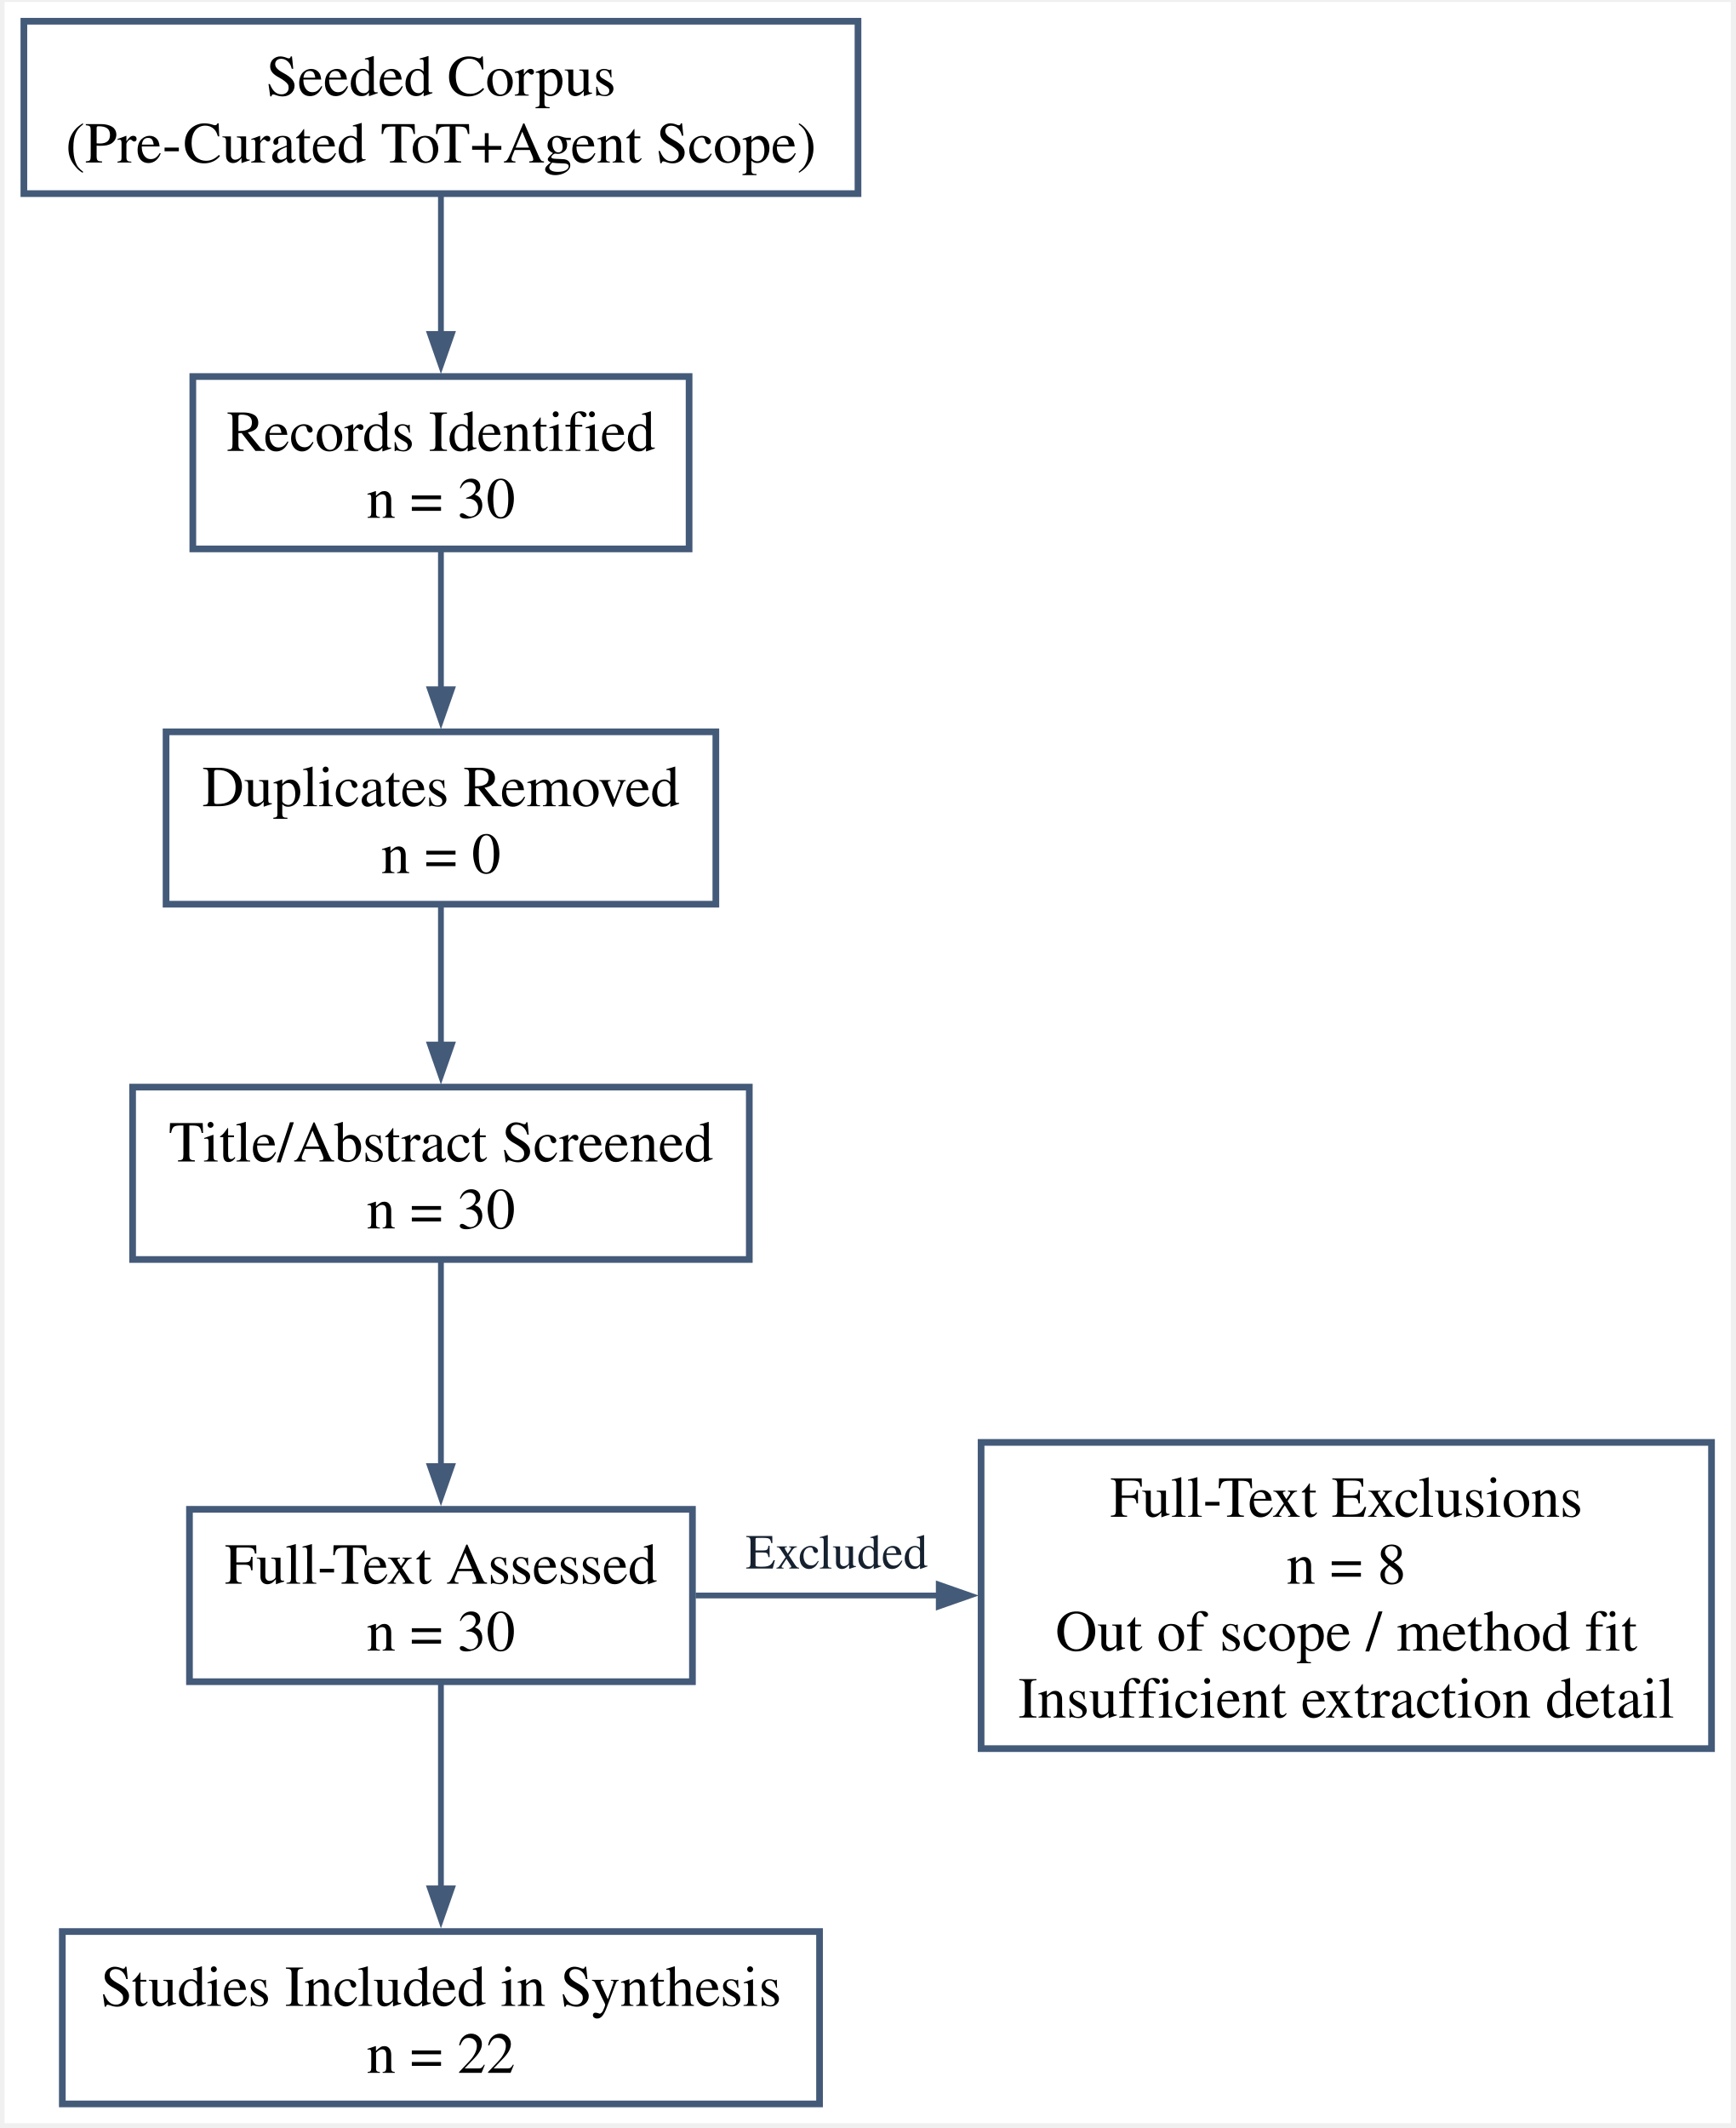
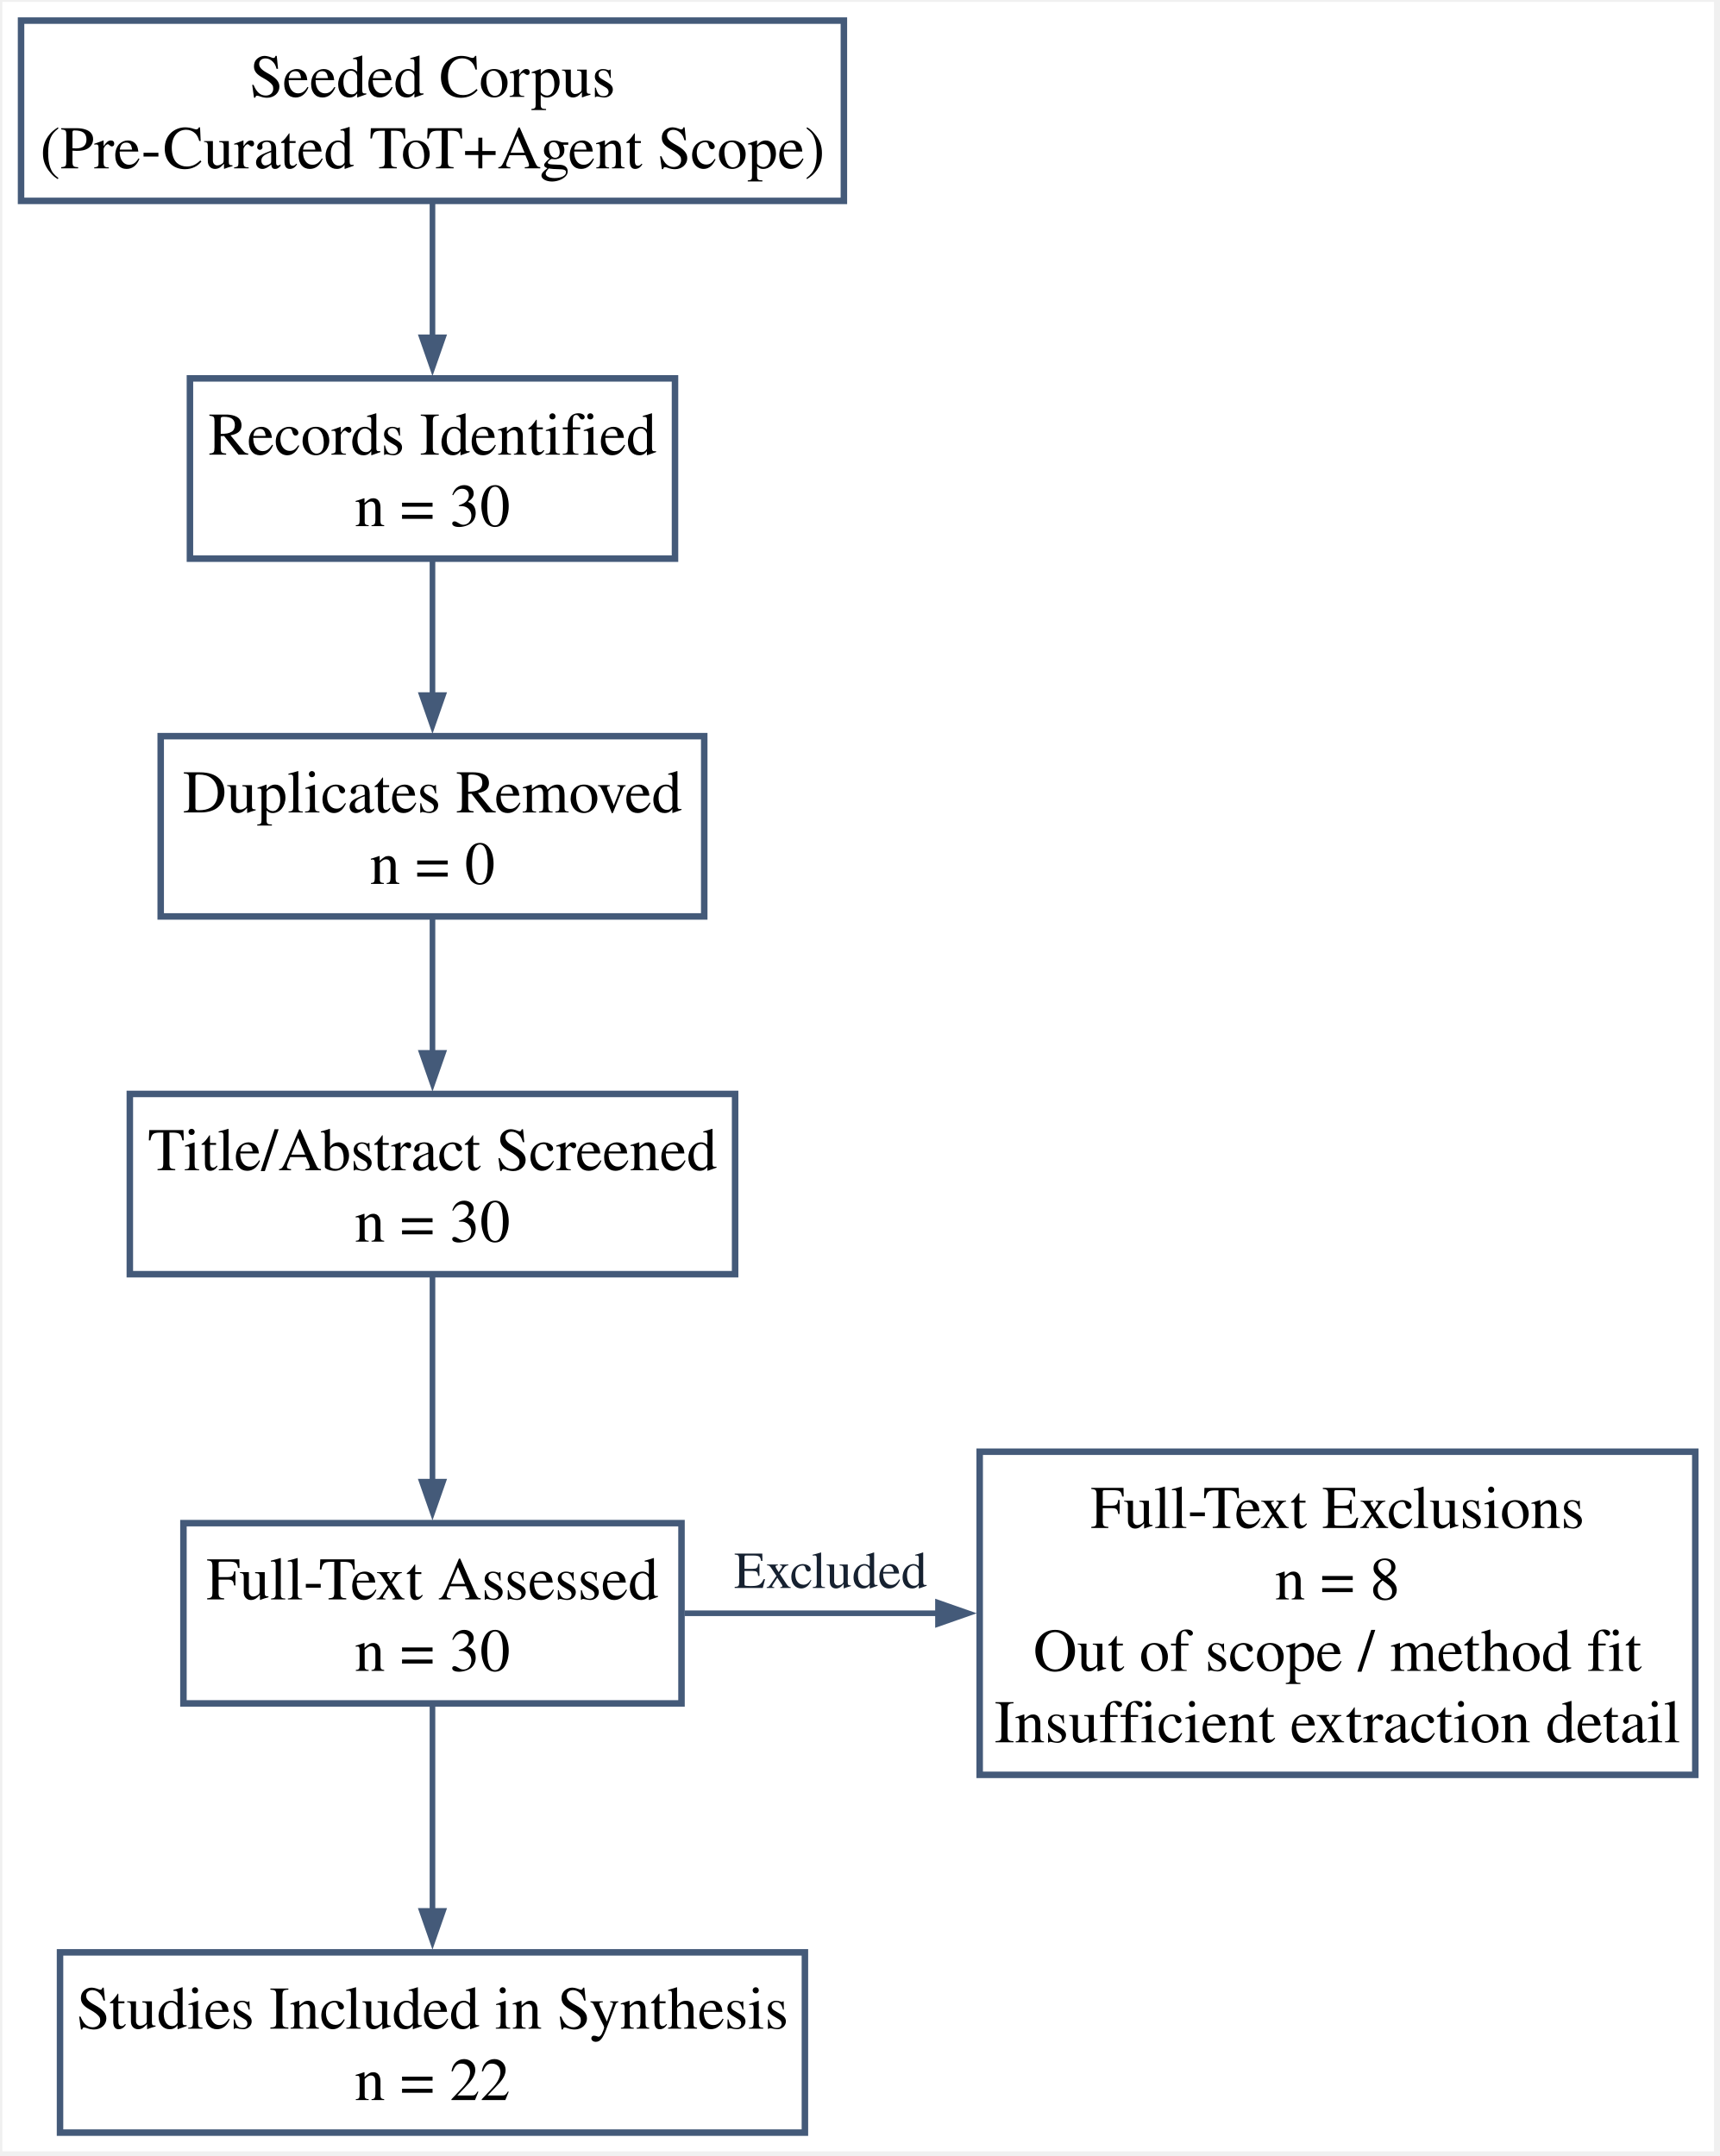
- <svg xmlns="http://www.w3.org/2000/svg" width="390pt" height="478pt" viewBox="1.00 1.00 388.00 477.00">
-   <g id="graph0" class="graph" transform="scale(1 1) rotate(0) translate(5.76 472.6)">
-     <polygon fill="#ffffff" stroke="none" points="-4.32,4.32 -4.32,-471.16 382.71,-471.16 382.71,4.32 -4.32,4.32" />
+ <svg xmlns="http://www.w3.org/2000/svg" width="398pt" height="499pt" viewBox="1.00 1.00 397.00 498.00">
+   <g id="graph0" class="graph" transform="scale(1 1) rotate(0) translate(5.76 493.6)">
+     <polygon fill="#ffffff" stroke="none" points="-4.32,4.32 -4.32,-492.16 390.96,-492.16 390.96,4.32 -4.32,4.32" />
    <g id="node1" class="node">
-       <polygon fill="#ffffff" stroke="#445a79" stroke-width="1.5" points="187.02,-466.84 0,-466.84 0,-428.2 187.02,-428.2 187.02,-466.84" />
-       <text xml:space="preserve" text-anchor="middle" x="93.51" y="-450.17" font-family="Times,serif" font-size="13.00">Seeded Corpus</text>
-       <text xml:space="preserve" text-anchor="middle" x="93.51" y="-435.17" font-family="Times,serif" font-size="13.00">(Pre-Curated ToT+Agent Scope)</text>
+       <polygon fill="#ffffff" stroke="#445a79" stroke-width="1.5" points="190.02,-487.84 0,-487.84 0,-446.2 190.02,-446.2 190.02,-487.84" />
+       <text xml:space="preserve" text-anchor="middle" x="95.01" y="-470.22" font-family="Times,serif" font-size="14.00">Seeded Corpus</text>
+       <text xml:space="preserve" text-anchor="middle" x="95.01" y="-453.72" font-family="Times,serif" font-size="14.00">(Pre-Curated ToT+Agent Scope)</text>
    </g>
    <g id="node2" class="node">
-       <polygon fill="#ffffff" stroke="#445a79" stroke-width="1.5" points="149.15,-387.2 37.88,-387.2 37.88,-348.56 149.15,-348.56 149.15,-387.2" />
-       <text xml:space="preserve" text-anchor="middle" x="93.51" y="-370.53" font-family="Times,serif" font-size="13.00">Records Identified</text>
-       <text xml:space="preserve" text-anchor="middle" x="93.51" y="-355.53" font-family="Times,serif" font-size="13.00">n = 30</text>
+       <polygon fill="#ffffff" stroke="#445a79" stroke-width="1.5" points="151.02,-405.2 39,-405.2 39,-363.56 151.02,-363.56 151.02,-405.2" />
+       <text xml:space="preserve" text-anchor="middle" x="95.01" y="-387.58" font-family="Times,serif" font-size="14.00">Records Identified</text>
+       <text xml:space="preserve" text-anchor="middle" x="95.01" y="-371.08" font-family="Times,serif" font-size="14.00">n = 30</text>
    </g>
    <g id="edge1" class="edge">
-       <path fill="none" stroke="#445a79" stroke-width="1.3" d="M93.51,-427.73C93.51,-418.35 93.51,-406.84 93.51,-396.49" />
-       <polygon fill="#445a79" stroke="#445a79" stroke-width="1.3" points="95.96,-396.74 93.51,-389.74 91.06,-396.74 95.96,-396.74" />
+       <path fill="none" stroke="#445a79" stroke-width="1.3" d="M95.01,-445.67C95.01,-436.22 95.01,-424.8 95.01,-414.46" />
+       <polygon fill="#445a79" stroke="#445a79" stroke-width="1.3" points="97.46,-414.69 95.01,-407.69 92.56,-414.69 97.46,-414.69" />
    </g>
    <g id="node3" class="node">
-       <polygon fill="#ffffff" stroke="#445a79" stroke-width="1.5" points="155.15,-307.56 31.88,-307.56 31.88,-268.92 155.15,-268.92 155.15,-307.56" />
-       <text xml:space="preserve" text-anchor="middle" x="93.51" y="-290.89" font-family="Times,serif" font-size="13.00">Duplicates Removed</text>
-       <text xml:space="preserve" text-anchor="middle" x="93.51" y="-275.89" font-family="Times,serif" font-size="13.00">n = 0</text>
+       <polygon fill="#ffffff" stroke="#445a79" stroke-width="1.5" points="157.77,-322.56 32.25,-322.56 32.25,-280.92 157.77,-280.92 157.77,-322.56" />
+       <text xml:space="preserve" text-anchor="middle" x="95.01" y="-304.94" font-family="Times,serif" font-size="14.00">Duplicates Removed</text>
+       <text xml:space="preserve" text-anchor="middle" x="95.01" y="-288.44" font-family="Times,serif" font-size="14.00">n = 0</text>
    </g>
    <g id="edge2" class="edge">
-       <path fill="none" stroke="#445a79" stroke-width="1.3" d="M93.51,-348.09C93.51,-338.71 93.51,-327.2 93.51,-316.85" />
-       <polygon fill="#445a79" stroke="#445a79" stroke-width="1.3" points="95.96,-317.1 93.51,-310.1 91.06,-317.1 95.96,-317.1" />
+       <path fill="none" stroke="#445a79" stroke-width="1.3" d="M95.01,-363.03C95.01,-353.58 95.01,-342.16 95.01,-331.82" />
+       <polygon fill="#445a79" stroke="#445a79" stroke-width="1.3" points="97.46,-332.05 95.01,-325.05 92.56,-332.05 97.46,-332.05" />
    </g>
    <g id="node4" class="node">
-       <polygon fill="#ffffff" stroke="#445a79" stroke-width="1.5" points="162.65,-227.92 24.38,-227.92 24.38,-189.28 162.65,-189.28 162.65,-227.92" />
-       <text xml:space="preserve" text-anchor="middle" x="93.51" y="-211.25" font-family="Times,serif" font-size="13.00">Title/Abstract Screened</text>
-       <text xml:space="preserve" text-anchor="middle" x="93.51" y="-196.25" font-family="Times,serif" font-size="13.00">n = 30</text>
+       <polygon fill="#ffffff" stroke="#445a79" stroke-width="1.5" points="164.9,-239.92 25.12,-239.92 25.12,-198.28 164.9,-198.28 164.9,-239.92" />
+       <text xml:space="preserve" text-anchor="middle" x="95.01" y="-222.3" font-family="Times,serif" font-size="14.00">Title/Abstract Screened</text>
+       <text xml:space="preserve" text-anchor="middle" x="95.01" y="-205.8" font-family="Times,serif" font-size="14.00">n = 30</text>
    </g>
    <g id="edge3" class="edge">
-       <path fill="none" stroke="#445a79" stroke-width="1.3" d="M93.51,-268.45C93.51,-259.07 93.51,-247.56 93.51,-237.21" />
-       <polygon fill="#445a79" stroke="#445a79" stroke-width="1.3" points="95.96,-237.46 93.51,-230.46 91.06,-237.46 95.96,-237.46" />
+       <path fill="none" stroke="#445a79" stroke-width="1.3" d="M95.01,-280.39C95.01,-270.94 95.01,-259.52 95.01,-249.18" />
+       <polygon fill="#445a79" stroke="#445a79" stroke-width="1.3" points="97.46,-249.41 95.01,-242.41 92.56,-249.41 97.46,-249.41" />
    </g>
    <g id="node5" class="node">
-       <polygon fill="#ffffff" stroke="#445a79" stroke-width="1.5" points="149.9,-133.28 37.13,-133.28 37.13,-94.64 149.9,-94.64 149.9,-133.28" />
-       <text xml:space="preserve" text-anchor="middle" x="93.51" y="-116.61" font-family="Times,serif" font-size="13.00">Full-Text Assessed</text>
-       <text xml:space="preserve" text-anchor="middle" x="93.51" y="-101.61" font-family="Times,serif" font-size="13.00">n = 30</text>
+       <polygon fill="#ffffff" stroke="#445a79" stroke-width="1.5" points="152.52,-140.78 37.5,-140.78 37.5,-99.14 152.52,-99.14 152.52,-140.78" />
+       <text xml:space="preserve" text-anchor="middle" x="95.01" y="-123.16" font-family="Times,serif" font-size="14.00">Full-Text Assessed</text>
+       <text xml:space="preserve" text-anchor="middle" x="95.01" y="-106.66" font-family="Times,serif" font-size="14.00">n = 30</text>
    </g>
    <g id="edge4" class="edge">
-       <path fill="none" stroke="#445a79" stroke-width="1.3" d="M93.51,-188.85C93.51,-175.63 93.51,-157.69 93.51,-142.81" />
-       <polygon fill="#445a79" stroke="#445a79" stroke-width="1.3" points="95.96,-142.96 93.51,-135.96 91.06,-142.96 95.96,-142.96" />
+       <path fill="none" stroke="#445a79" stroke-width="1.3" d="M95.01,-197.97C95.01,-184.13 95.01,-165.53 95.01,-150.07" />
+       <polygon fill="#445a79" stroke="#445a79" stroke-width="1.3" points="97.46,-150.36 95.01,-143.36 92.56,-150.36 97.46,-150.36" />
    </g>
    <g id="node6" class="node">
-       <polygon fill="#ffffff" stroke="#445a79" stroke-width="1.5" points="178.4,-38.64 8.62,-38.64 8.62,0 178.4,0 178.4,-38.64" />
-       <text xml:space="preserve" text-anchor="middle" x="93.51" y="-21.97" font-family="Times,serif" font-size="13.00">Studies Included in Synthesis</text>
-       <text xml:space="preserve" text-anchor="middle" x="93.51" y="-6.97" font-family="Times,serif" font-size="13.00">n = 22</text>
+       <polygon fill="#ffffff" stroke="#445a79" stroke-width="1.5" points="181.02,-41.64 9,-41.64 9,0 181.02,0 181.02,-41.64" />
+       <text xml:space="preserve" text-anchor="middle" x="95.01" y="-24.02" font-family="Times,serif" font-size="14.00">Studies Included in Synthesis</text>
+       <text xml:space="preserve" text-anchor="middle" x="95.01" y="-7.52" font-family="Times,serif" font-size="14.00">n = 22</text>
    </g>
    <g id="edge5" class="edge">
-       <path fill="none" stroke="#445a79" stroke-width="1.3" d="M93.51,-94.21C93.51,-80.99 93.51,-63.05 93.51,-48.17" />
-       <polygon fill="#445a79" stroke="#445a79" stroke-width="1.3" points="95.96,-48.32 93.51,-41.32 91.06,-48.32 95.96,-48.32" />
+       <path fill="none" stroke="#445a79" stroke-width="1.3" d="M95.01,-98.83C95.01,-84.99 95.01,-66.39 95.01,-50.93" />
+       <polygon fill="#445a79" stroke="#445a79" stroke-width="1.3" points="97.46,-51.22 95.01,-44.22 92.56,-51.22 97.46,-51.22" />
    </g>
    <g id="node7" class="node">
-       <polygon fill="#ffffff" stroke="#445a79" stroke-width="1.5" points="378.39,-148.28 214.62,-148.28 214.62,-79.64 378.39,-79.64 378.39,-148.28" />
-       <text xml:space="preserve" text-anchor="middle" x="296.51" y="-131.61" font-family="Times,serif" font-size="13.00">Full-Text Exclusions</text>
-       <text xml:space="preserve" text-anchor="middle" x="296.51" y="-116.61" font-family="Times,serif" font-size="13.00">n = 8</text>
-       <text xml:space="preserve" text-anchor="middle" x="296.51" y="-101.61" font-family="Times,serif" font-size="13.00">Out of scope / method fit</text>
-       <text xml:space="preserve" text-anchor="middle" x="296.51" y="-86.61" font-family="Times,serif" font-size="13.00">Insufficient extraction detail</text>
+       <polygon fill="#ffffff" stroke="#445a79" stroke-width="1.5" points="386.64,-157.28 221.38,-157.28 221.38,-82.64 386.64,-82.64 386.64,-157.28" />
+       <text xml:space="preserve" text-anchor="middle" x="304.01" y="-139.66" font-family="Times,serif" font-size="14.00">Full-Text Exclusions</text>
+       <text xml:space="preserve" text-anchor="middle" x="304.01" y="-123.16" font-family="Times,serif" font-size="14.00">n = 8</text>
+       <text xml:space="preserve" text-anchor="middle" x="304.01" y="-106.66" font-family="Times,serif" font-size="14.00">Out of scope / method fit</text>
+       <text xml:space="preserve" text-anchor="middle" x="304.01" y="-90.16" font-family="Times,serif" font-size="14.00">Insufficient extraction detail</text>
    </g>
    <g id="edge6" class="edge">
-       <path fill="none" stroke="#445a79" stroke-width="1.3" d="M150.6,-113.96C167.6,-113.96 186.69,-113.96 205.3,-113.96" />
-       <polygon fill="#445a79" stroke="#445a79" stroke-width="1.3" points="205.13,-116.41 212.13,-113.96 205.13,-111.51 205.13,-116.41" />
-       <text xml:space="preserve" text-anchor="middle" x="182.26" y="-120.01" font-family="Times,serif" font-size="11.00" fill="#162130">Excluded</text>
+       <path fill="none" stroke="#445a79" stroke-width="1.3" d="M153.23,-119.96C171.43,-119.96 191.98,-119.96 211.92,-119.96" />
+       <polygon fill="#445a79" stroke="#445a79" stroke-width="1.3" points="211.75,-122.41 218.75,-119.96 211.75,-117.51 211.75,-122.41" />
+       <text xml:space="preserve" text-anchor="middle" x="186.95" y="-125.81" font-family="Times,serif" font-size="12.00" fill="#162130">Excluded</text>
    </g>
  </g>
</svg>
